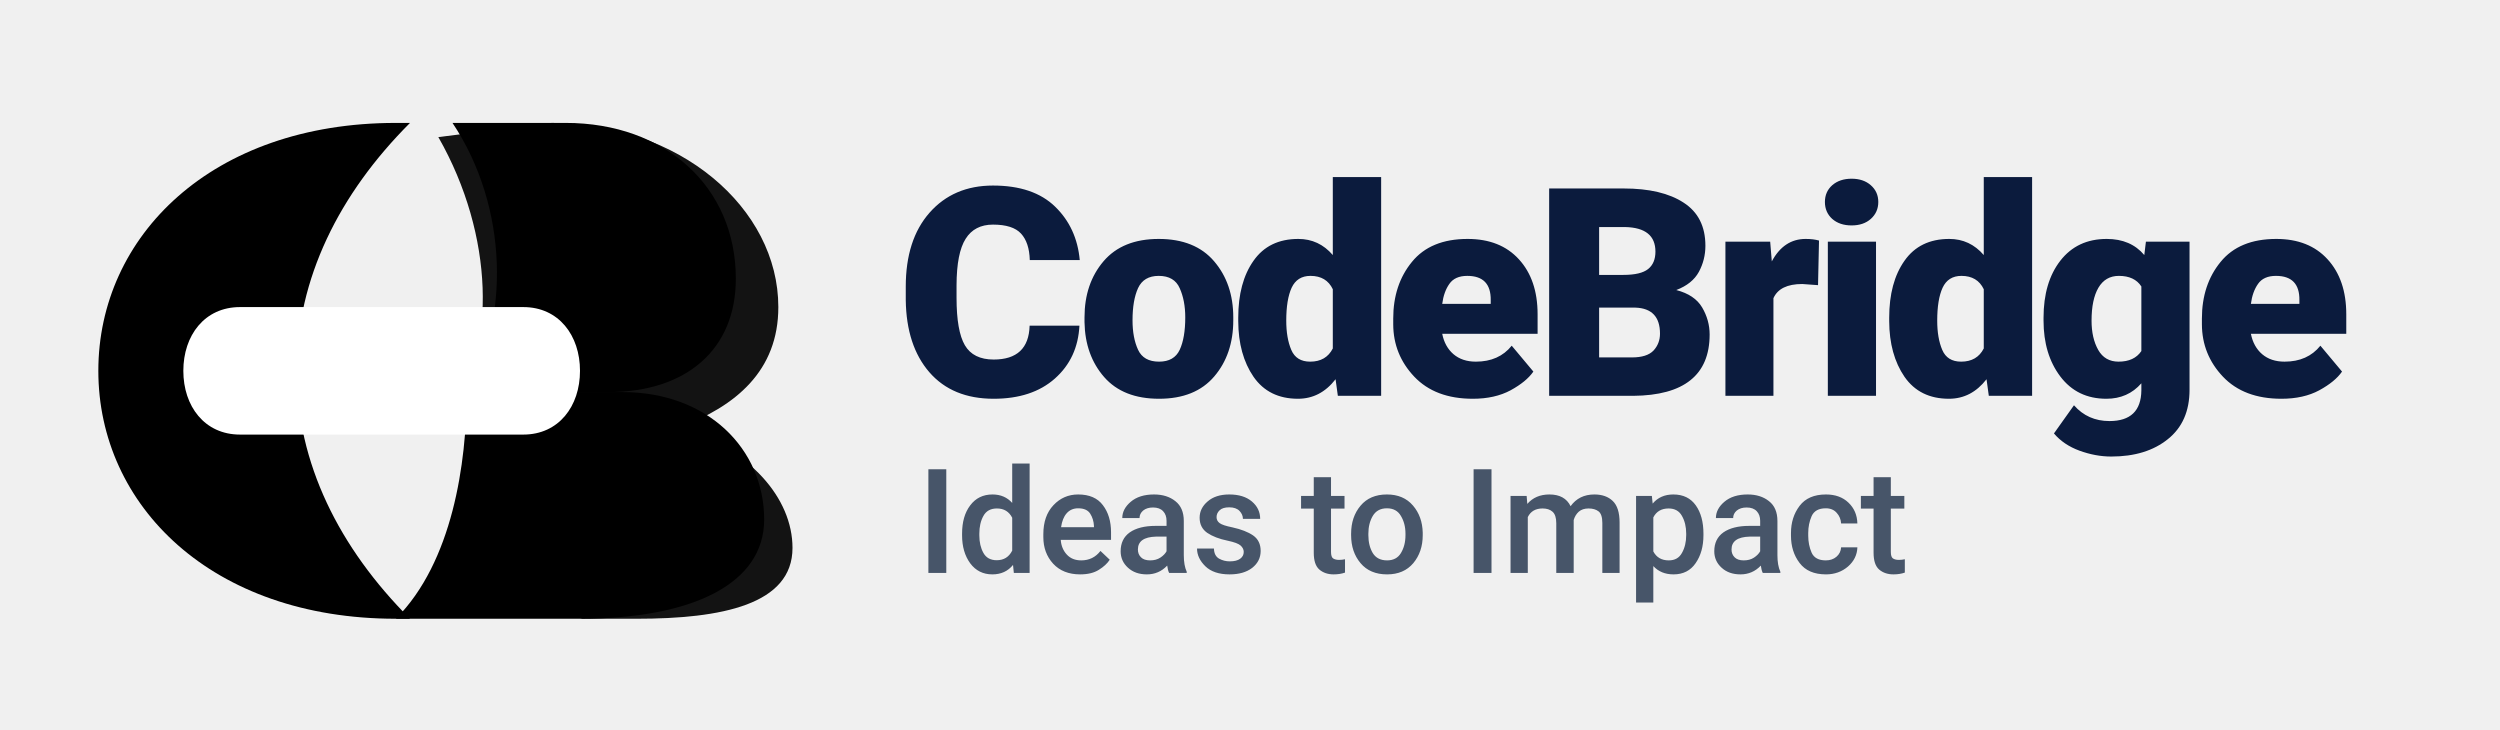
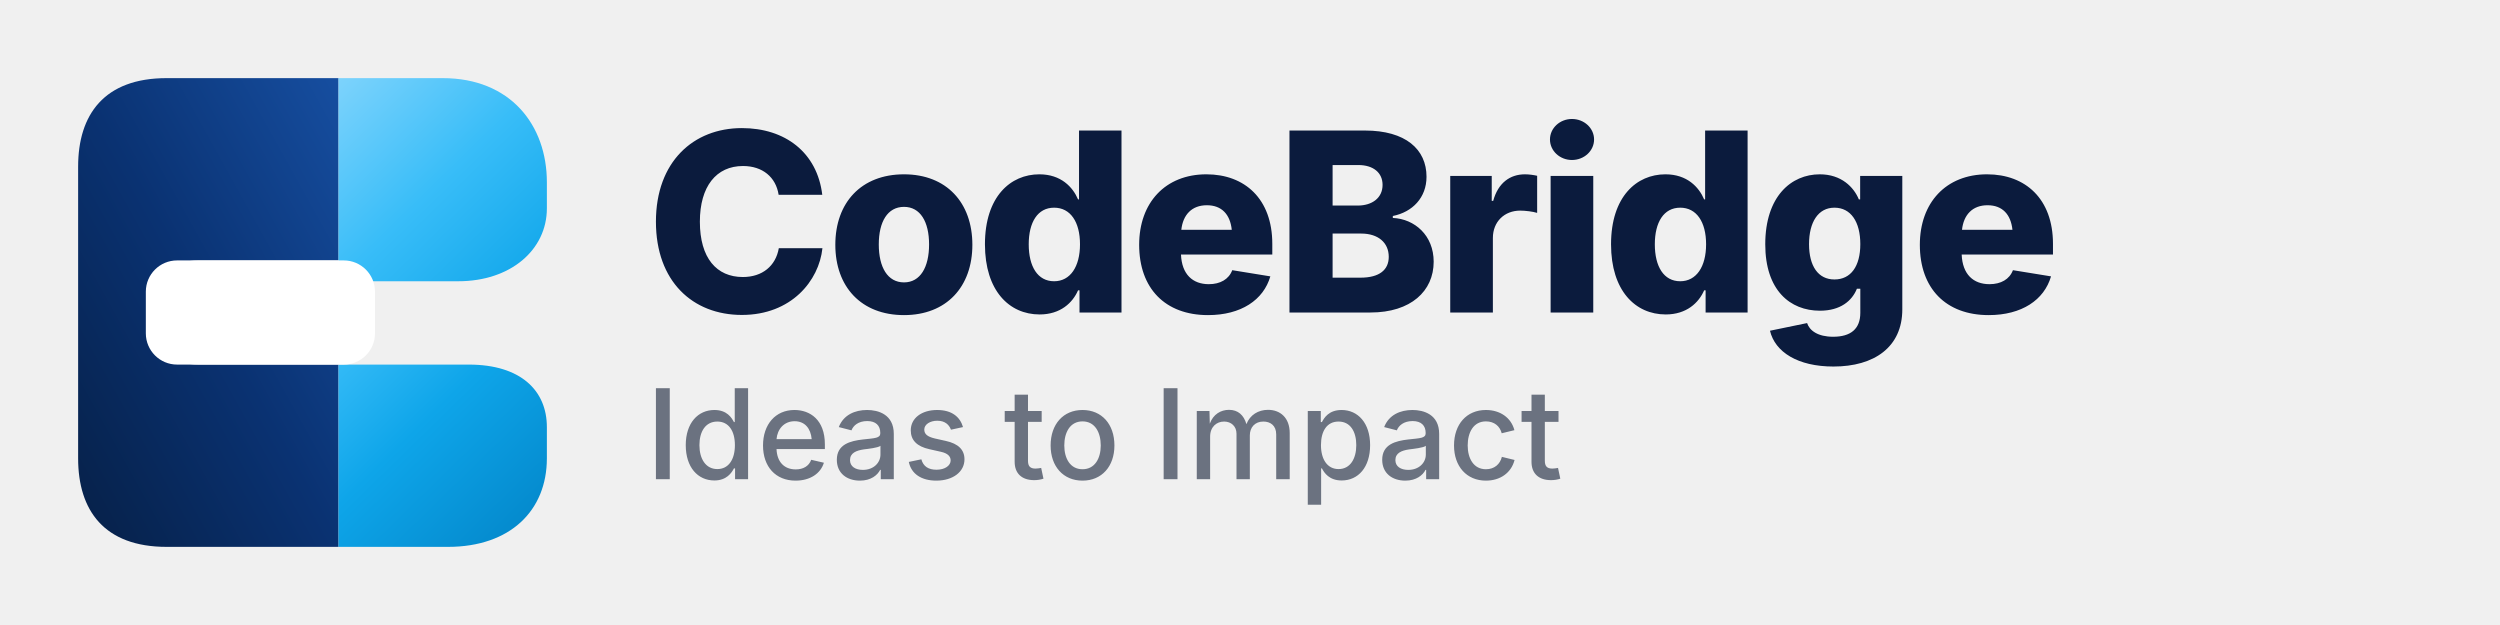
- <svg xmlns="http://www.w3.org/2000/svg" width="240" height="70" viewBox="0 0 240 70" fill="none">
+ <svg xmlns="http://www.w3.org/2000/svg" width="240" height="60" viewBox="0 0 240 60" fill="none">
  <defs>
-     <linearGradient id="logo-c" x1="0%" y1="100%" x2="40%" y2="0%">
-       <stop offset="0%" stopColor="#082046" />
-       <stop offset="45%" stopColor="#0F3B7A" />
-       <stop offset="100%" stopColor="#1E56B0" />
+     <linearGradient id="navy" x1="0%" y1="100%" x2="100%" y2="0%">
+       <stop offset="0%" stop-color="#062047" />
+       <stop offset="50%" stop-color="#0A3272" />
+       <stop offset="100%" stop-color="#164EA0" />
    </linearGradient>
-     <linearGradient id="logo-b" x1="30%" y1="10%" x2="100%" y2="85%">
-       <stop offset="0%" stopColor="#38BDF8" />
-       <stop offset="45%" stopColor="#00B4D8" />
-       <stop offset="100%" stopColor="#0284C7" />
+     <linearGradient id="lightblue" x1="0%" y1="0%" x2="100%" y2="100%">
+       <stop offset="0%" stop-color="#7DD3FC" />
+       <stop offset="50%" stop-color="#38BDF8" />
+       <stop offset="100%" stop-color="#0EA5E9" />
    </linearGradient>
-     <linearGradient id="logo-mid" x1="20%" y1="20%" x2="80%" y2="90%">
-       <stop offset="0%" stopColor="#7DD3FC" />
-       <stop offset="60%" stopColor="#0EA5E9" />
-       <stop offset="100%" stopColor="#0369A1" />
+     <linearGradient id="midblue" x1="0%" y1="0%" x2="100%" y2="100%">
+       <stop offset="0%" stop-color="#38BDF8" />
+       <stop offset="40%" stop-color="#0EA5E9" />
+       <stop offset="100%" stop-color="#0284C7" />
    </linearGradient>
  </defs>
-   <g transform="translate(4, 5) scale(0.68)">
-     <path d="M 50 10 C 24 10, 8 26, 8 45 C 8 64, 24 80, 50 80 L 52 80 C 42 70, 36 58, 36 45 C 36 32, 42 20, 52 10 Z" fill="url(#logo-c)" />
-     <path d="M 48 10 L 74 10 C 88 10, 98 19, 98 32 C 98 42, 91 48, 80 48 L 60 48 C 66 38, 66 22, 58 10 Z" fill="url(#logo-mid)" />
-     <path d="M 60 48 L 82 48 C 94 48, 102 56, 102 66 C 102 75, 92 80, 76 80 L 50 80 C 58 72, 60 58, 60 48 Z" fill="url(#logo-b)" />
-     <path d="M 72 10 C 90 10, 104 22, 104 36 C 104 45, 98 50, 90 53 C 100 56, 106 63, 106 70 C 106 78, 96 80, 84 80 L 76 80 C 90 76, 96 68, 94 62 C 92 54, 82 50, 72 50 L 58 50 C 64 42, 64 26, 56 12 L 72 10 Z" fill="url(#logo-b)" opacity="0.92" />
-     <path d="M 28 36 L 68 36 C 73 36, 76 40, 76 45 C 76 50, 73 54, 68 54 L 28 54 C 23 54, 20 50, 20 45 C 20 40, 23 36, 28 36 Z" fill="#FFFFFF" />
+   <g transform="translate(5,5) scale(0.5)">
+     <path d="M 22 5 C 10 5, 5 12, 5 22 L 5 78 C 5 88, 10 95, 22 95 L 55 95 L 55 60 L 28 60 C 24 60, 22 58, 22 55 L 22 45 C 22 42, 24 40, 28 40 L 55 40 L 55 5 Z" fill="url(#navy)" />
+     <path d="M 55 5 L 75 5 C 88 5, 95 14, 95 25 L 95 30 C 95 38, 88 44, 78 44 L 55 44 L 55 40 Z" fill="url(#lightblue)" />
+     <path d="M 55 56 L 55 60 L 80 60 C 90 60, 95 65, 95 72 L 95 78 C 95 88, 88 95, 76 95 L 55 95 L 55 56 Z" fill="url(#midblue)" />
+     <rect x="18" y="40" width="44" height="20" rx="6" ry="6" fill="white" />
  </g>
-   <text x="86" y="38" font-family="-apple-system, BlinkMacSystemFont, 'Segoe UI', Roboto, Helvetica, Arial, sans-serif" font-size="28" font-weight="800" fill="#0B1B3D" letter-spacing="-0.035em">CodeBridge</text>
-   <text x="88" y="55" font-family="-apple-system, BlinkMacSystemFont, 'Segoe UI', Roboto, Helvetica, Arial, sans-serif" font-size="14" font-weight="500" fill="#475569" letter-spacing="-0.01em">Ideas to Impact</text>
+   <text x="62" y="30" fill="#0B1B3D" font-family="system-ui, -apple-system, sans-serif" font-weight="800" font-size="24" letter-spacing="-0.5">CodeBridge</text>
+   <text x="62" y="46" fill="#6B7280" font-family="system-ui, -apple-system, sans-serif" font-weight="500" font-size="12">Ideas to Impact</text>
</svg>
